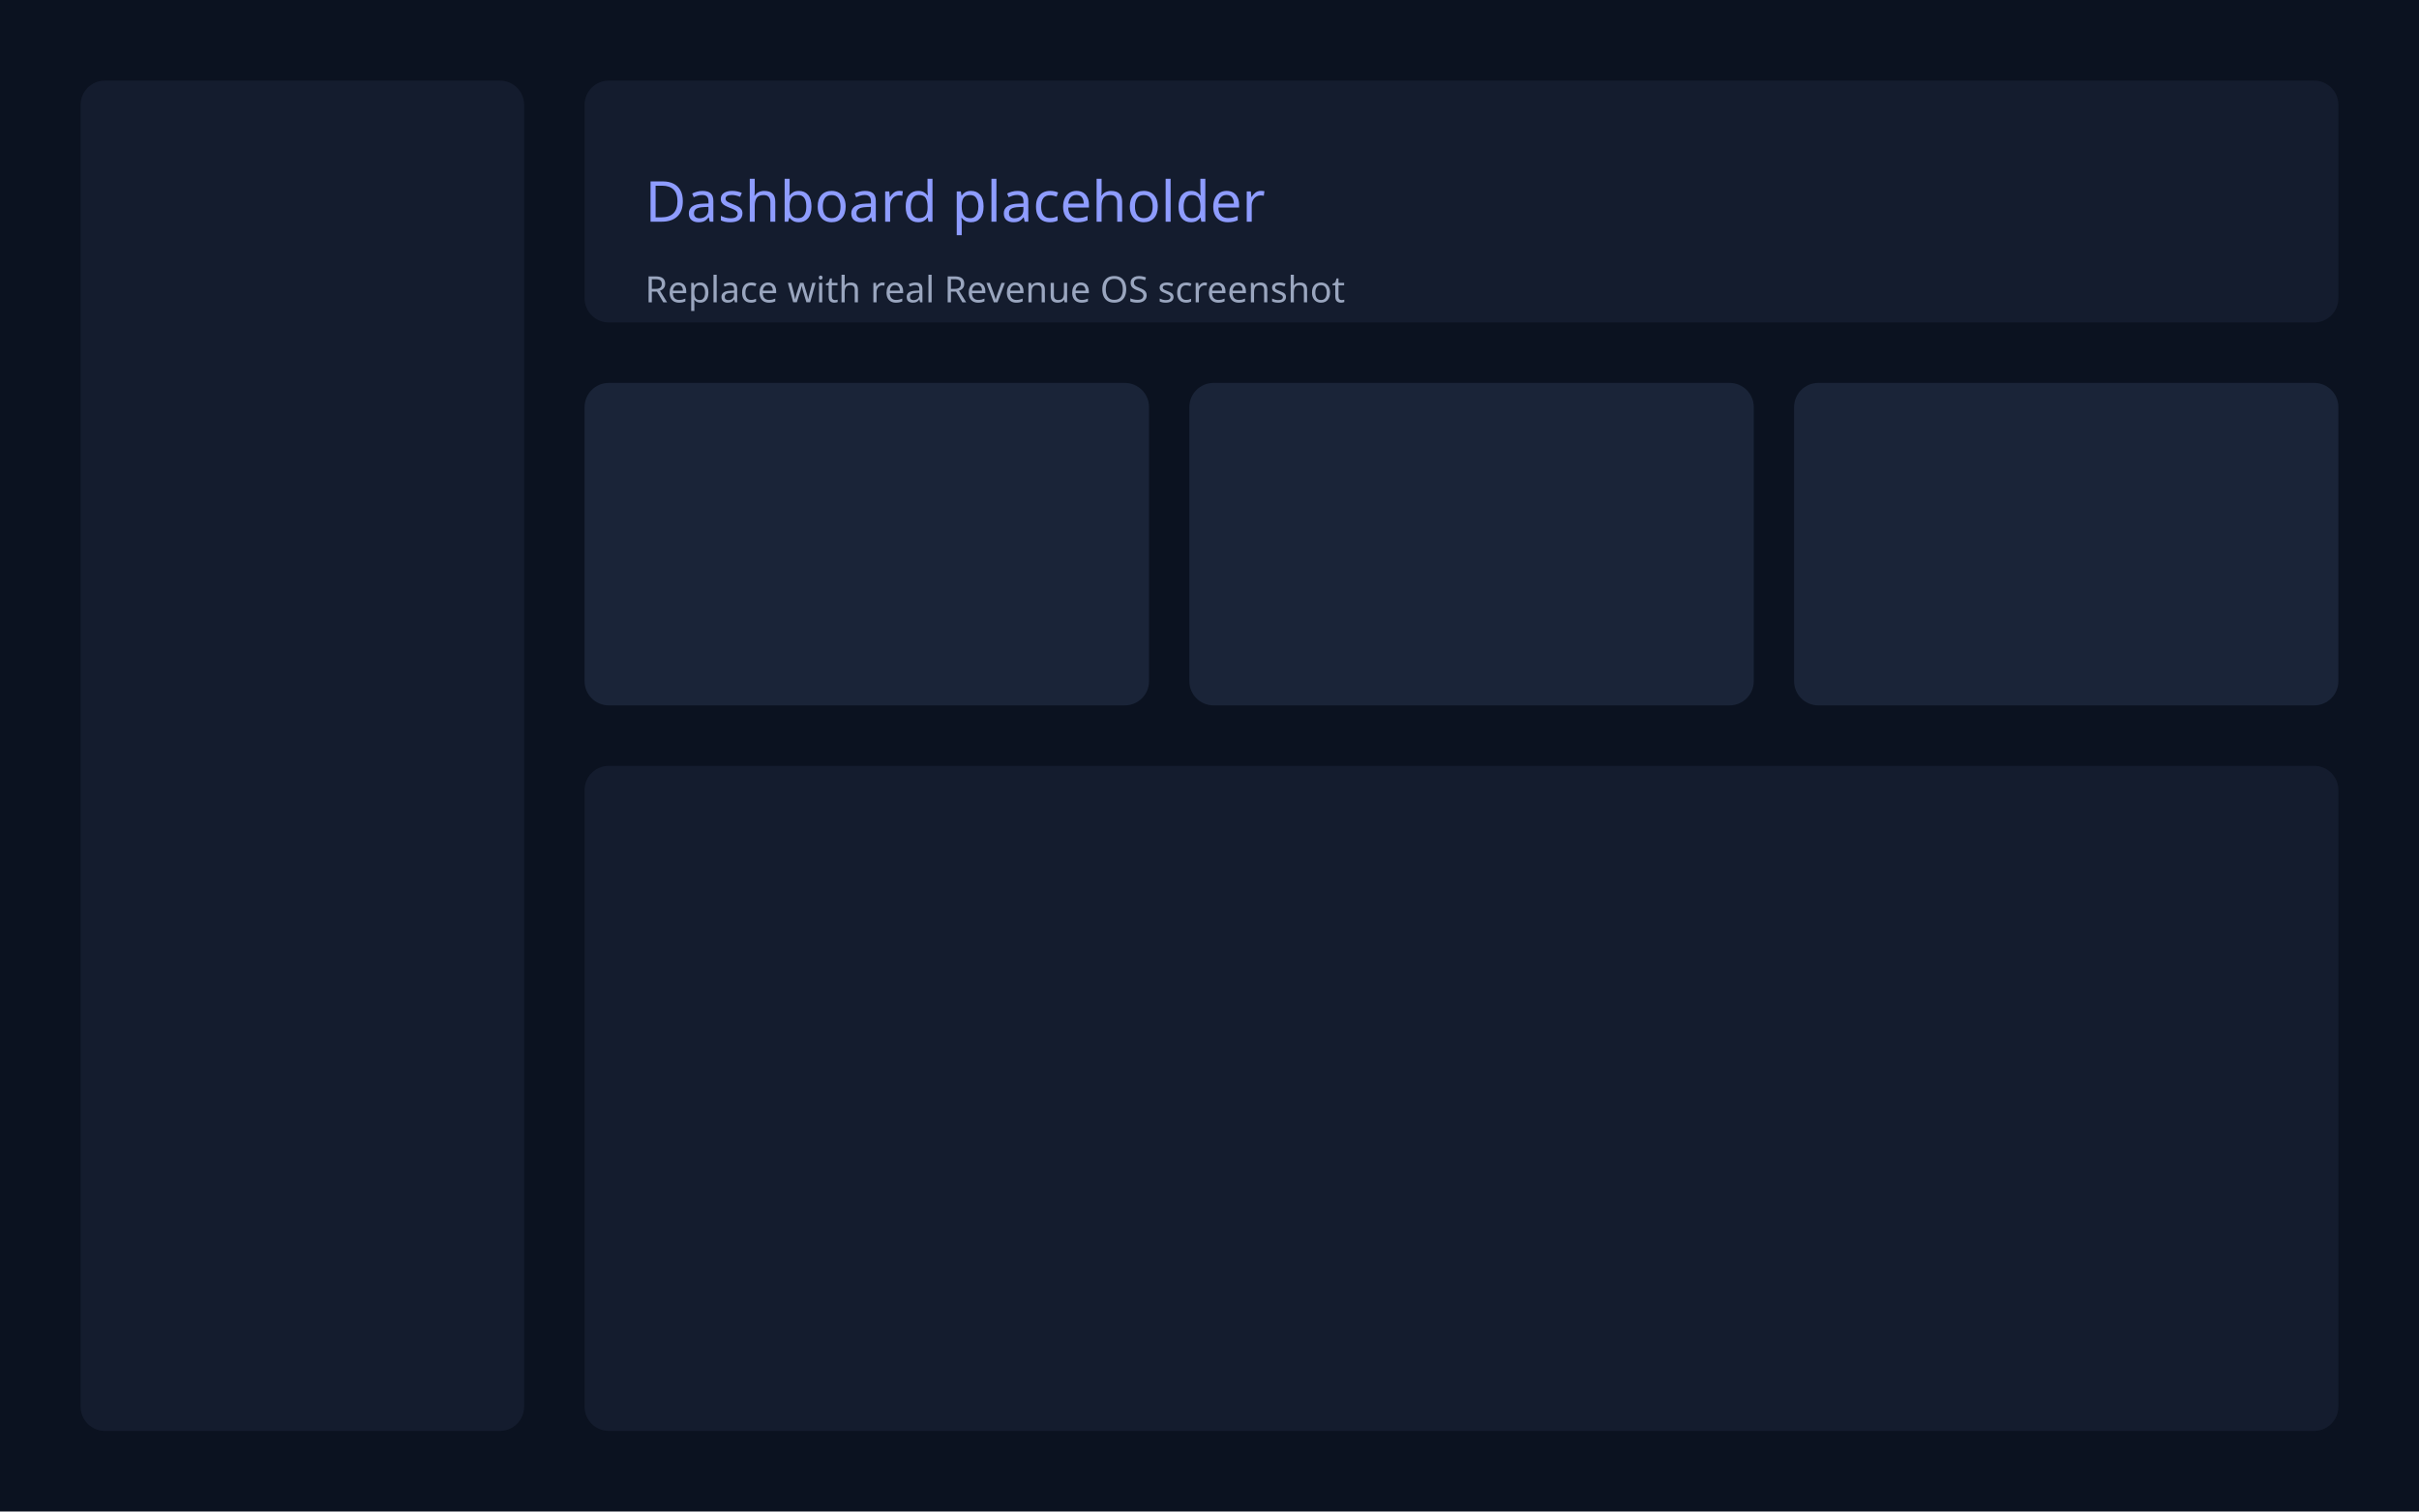
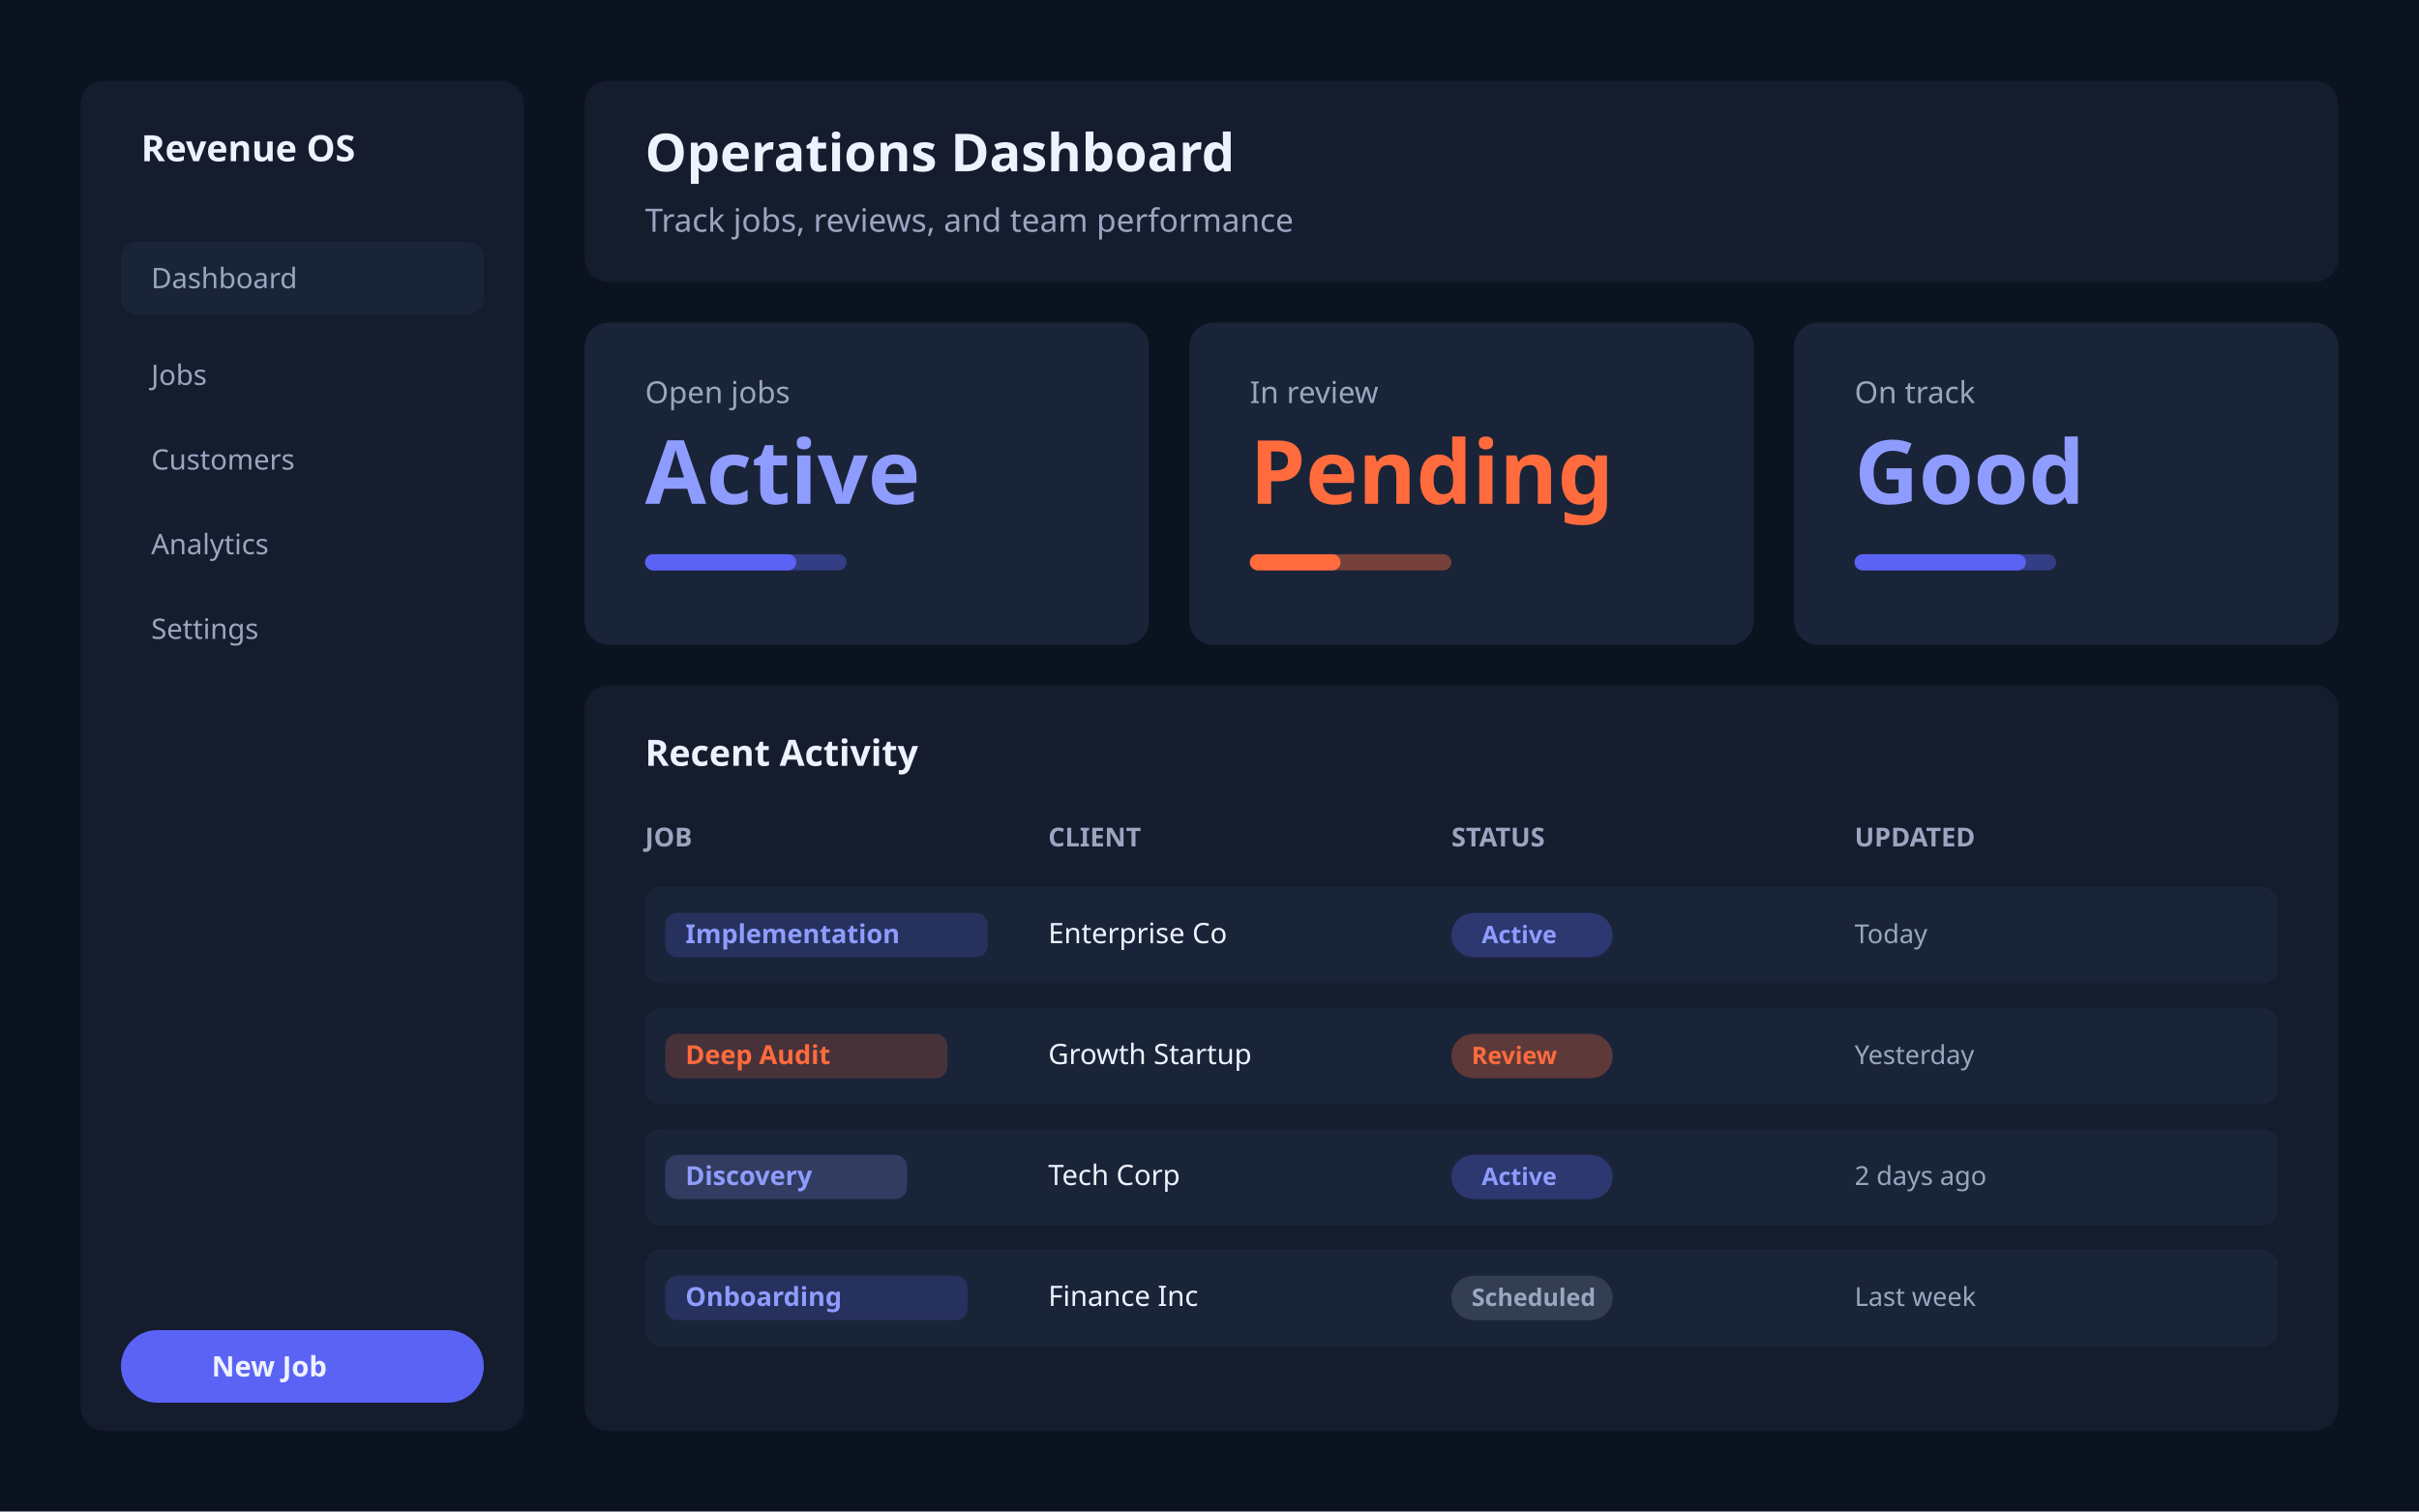
- <svg xmlns="http://www.w3.org/2000/svg" width="1200" height="750" viewBox="0 0 1200 750" role="img" aria-label="Revenue OS dashboard placeholder">
+ <svg xmlns="http://www.w3.org/2000/svg" width="1200" height="750" viewBox="0 0 1200 750" role="img" aria-label="Revenue OS Dashboard">
  <rect width="1200" height="750" fill="#0B1220" />
  <rect x="40" y="40" width="220" height="670" rx="12" fill="#141C2E" />
-   <rect x="290" y="40" width="870" height="120" rx="12" fill="#141C2E" />
-   <rect x="290" y="190" width="280" height="160" rx="12" fill="#1A2438" />
-   <rect x="590" y="190" width="280" height="160" rx="12" fill="#1A2438" />
-   <rect x="890" y="190" width="270" height="160" rx="12" fill="#1A2438" />
-   <rect x="290" y="380" width="870" height="330" rx="12" fill="#141C2E" />
-   <text x="320" y="110" fill="#8E9CFF" font-family="system-ui,sans-serif" font-size="28">Dashboard placeholder</text>
-   <text x="320" y="150" fill="#9AA6BF" font-family="system-ui,sans-serif" font-size="18">Replace with real Revenue OS screenshot</text>
+   <text x="70" y="80" fill="#EEF2FF" font-family="system-ui,sans-serif" font-size="18" font-weight="700">Revenue OS</text>
+   <rect x="60" y="120" width="180" height="36" rx="8" fill="#1A2438" />
+   <text x="75" y="143" fill="#9AA6BF" font-family="system-ui,sans-serif" font-size="14">Dashboard</text>
+   <rect x="60" y="170" width="180" height="32" rx="6" fill="transparent" />
+   <text x="75" y="191" fill="#9AA6BF" font-family="system-ui,sans-serif" font-size="14">Jobs</text>
+   <rect x="60" y="212" width="180" height="32" rx="6" fill="transparent" />
+   <text x="75" y="233" fill="#9AA6BF" font-family="system-ui,sans-serif" font-size="14">Customers</text>
+   <rect x="60" y="254" width="180" height="32" rx="6" fill="transparent" />
+   <text x="75" y="275" fill="#9AA6BF" font-family="system-ui,sans-serif" font-size="14">Analytics</text>
+   <rect x="60" y="296" width="180" height="32" rx="6" fill="transparent" />
+   <text x="75" y="317" fill="#9AA6BF" font-family="system-ui,sans-serif" font-size="14">Settings</text>
+   <rect x="60" y="660" width="180" height="36" rx="18" fill="#5B63F5" />
+   <text x="105" y="683" fill="#EEF2FF" font-family="system-ui,sans-serif" font-size="14" font-weight="600">New Job</text>
+   <rect x="290" y="40" width="870" height="100" rx="12" fill="#141C2E" />
+   <text x="320" y="85" fill="#EEF2FF" font-family="system-ui,sans-serif" font-size="26" font-weight="700">Operations Dashboard</text>
+   <text x="320" y="115" fill="#9AA6BF" font-family="system-ui,sans-serif" font-size="16">Track jobs, reviews, and team performance</text>
+   <rect x="290" y="160" width="280" height="160" rx="12" fill="#1A2438" />
+   <text x="320" y="200" fill="#9AA6BF" font-family="system-ui,sans-serif" font-size="15">Open jobs</text>
+   <text x="320" y="250" fill="#8E9CFF" font-family="system-ui,sans-serif" font-size="44" font-weight="800">Active</text>
+   <rect x="320" y="275" width="100" height="8" rx="4" fill="#5B63F5" opacity="0.4" />
+   <rect x="320" y="275" width="75" height="8" rx="4" fill="#5B63F5" />
+   <rect x="590" y="160" width="280" height="160" rx="12" fill="#1A2438" />
+   <text x="620" y="200" fill="#9AA6BF" font-family="system-ui,sans-serif" font-size="15">In review</text>
+   <text x="620" y="250" fill="#FF6B3D" font-family="system-ui,sans-serif" font-size="44" font-weight="800">Pending</text>
+   <rect x="620" y="275" width="100" height="8" rx="4" fill="#FF6B3D" opacity="0.4" />
+   <rect x="620" y="275" width="45" height="8" rx="4" fill="#FF6B3D" />
+   <rect x="890" y="160" width="270" height="160" rx="12" fill="#1A2438" />
+   <text x="920" y="200" fill="#9AA6BF" font-family="system-ui,sans-serif" font-size="15">On track</text>
+   <text x="920" y="250" fill="#8E9CFF" font-family="system-ui,sans-serif" font-size="44" font-weight="800">Good</text>
+   <rect x="920" y="275" width="100" height="8" rx="4" fill="#5B63F5" opacity="0.4" />
+   <rect x="920" y="275" width="85" height="8" rx="4" fill="#5B63F5" />
+   <rect x="290" y="340" width="870" height="370" rx="12" fill="#141C2E" />
+   <text x="320" y="380" fill="#EEF2FF" font-family="system-ui,sans-serif" font-size="18" font-weight="700">Recent Activity</text>
+   <text x="320" y="420" fill="#9AA6BF" font-family="system-ui,sans-serif" font-size="13" font-weight="600">JOB</text>
+   <text x="520" y="420" fill="#9AA6BF" font-family="system-ui,sans-serif" font-size="13" font-weight="600">CLIENT</text>
+   <text x="720" y="420" fill="#9AA6BF" font-family="system-ui,sans-serif" font-size="13" font-weight="600">STATUS</text>
+   <text x="920" y="420" fill="#9AA6BF" font-family="system-ui,sans-serif" font-size="13" font-weight="600">UPDATED</text>
+   <rect x="320" y="440" width="810" height="48" rx="8" fill="#1A2438" />
+   <rect x="330" y="453" width="160" height="22" rx="6" fill="#5B63F5" opacity="0.2" />
+   <text x="340" y="468" fill="#8E9CFF" font-family="system-ui,sans-serif" font-size="13" font-weight="600">Implementation</text>
+   <text x="520" y="468" fill="#EEF2FF" font-family="system-ui,sans-serif" font-size="14">Enterprise Co</text>
+   <rect x="720" y="453" width="80" height="22" rx="11" fill="#5B63F5" opacity="0.3" />
+   <text x="735" y="468" fill="#8E9CFF" font-family="system-ui,sans-serif" font-size="12" font-weight="600">Active</text>
+   <text x="920" y="468" fill="#9AA6BF" font-family="system-ui,sans-serif" font-size="13">Today</text>
+   <rect x="320" y="500" width="810" height="48" rx="8" fill="#1A2438" />
+   <rect x="330" y="513" width="140" height="22" rx="6" fill="#FF6B3D" opacity="0.2" />
+   <text x="340" y="528" fill="#FF6B3D" font-family="system-ui,sans-serif" font-size="13" font-weight="600">Deep Audit</text>
+   <text x="520" y="528" fill="#EEF2FF" font-family="system-ui,sans-serif" font-size="14">Growth Startup</text>
+   <rect x="720" y="513" width="80" height="22" rx="11" fill="#FF6B3D" opacity="0.3" />
+   <text x="730" y="528" fill="#FF6B3D" font-family="system-ui,sans-serif" font-size="12" font-weight="600">Review</text>
+   <text x="920" y="528" fill="#9AA6BF" font-family="system-ui,sans-serif" font-size="13">Yesterday</text>
+   <rect x="320" y="560" width="810" height="48" rx="8" fill="#1A2438" />
+   <rect x="330" y="573" width="120" height="22" rx="6" fill="#8E9CFF" opacity="0.2" />
+   <text x="340" y="588" fill="#8E9CFF" font-family="system-ui,sans-serif" font-size="13" font-weight="600">Discovery</text>
+   <text x="520" y="588" fill="#EEF2FF" font-family="system-ui,sans-serif" font-size="14">Tech Corp</text>
+   <rect x="720" y="573" width="80" height="22" rx="11" fill="#5B63F5" opacity="0.3" />
+   <text x="735" y="588" fill="#8E9CFF" font-family="system-ui,sans-serif" font-size="12" font-weight="600">Active</text>
+   <text x="920" y="588" fill="#9AA6BF" font-family="system-ui,sans-serif" font-size="13">2 days ago</text>
+   <rect x="320" y="620" width="810" height="48" rx="8" fill="#1A2438" />
+   <rect x="330" y="633" width="150" height="22" rx="6" fill="#5B63F5" opacity="0.2" />
+   <text x="340" y="648" fill="#8E9CFF" font-family="system-ui,sans-serif" font-size="13" font-weight="600">Onboarding</text>
+   <text x="520" y="648" fill="#EEF2FF" font-family="system-ui,sans-serif" font-size="14">Finance Inc</text>
+   <rect x="720" y="633" width="80" height="22" rx="11" fill="#9AA6BF" opacity="0.2" />
+   <text x="730" y="648" fill="#9AA6BF" font-family="system-ui,sans-serif" font-size="12" font-weight="600">Scheduled</text>
+   <text x="920" y="648" fill="#9AA6BF" font-family="system-ui,sans-serif" font-size="13">Last week</text>
</svg>
